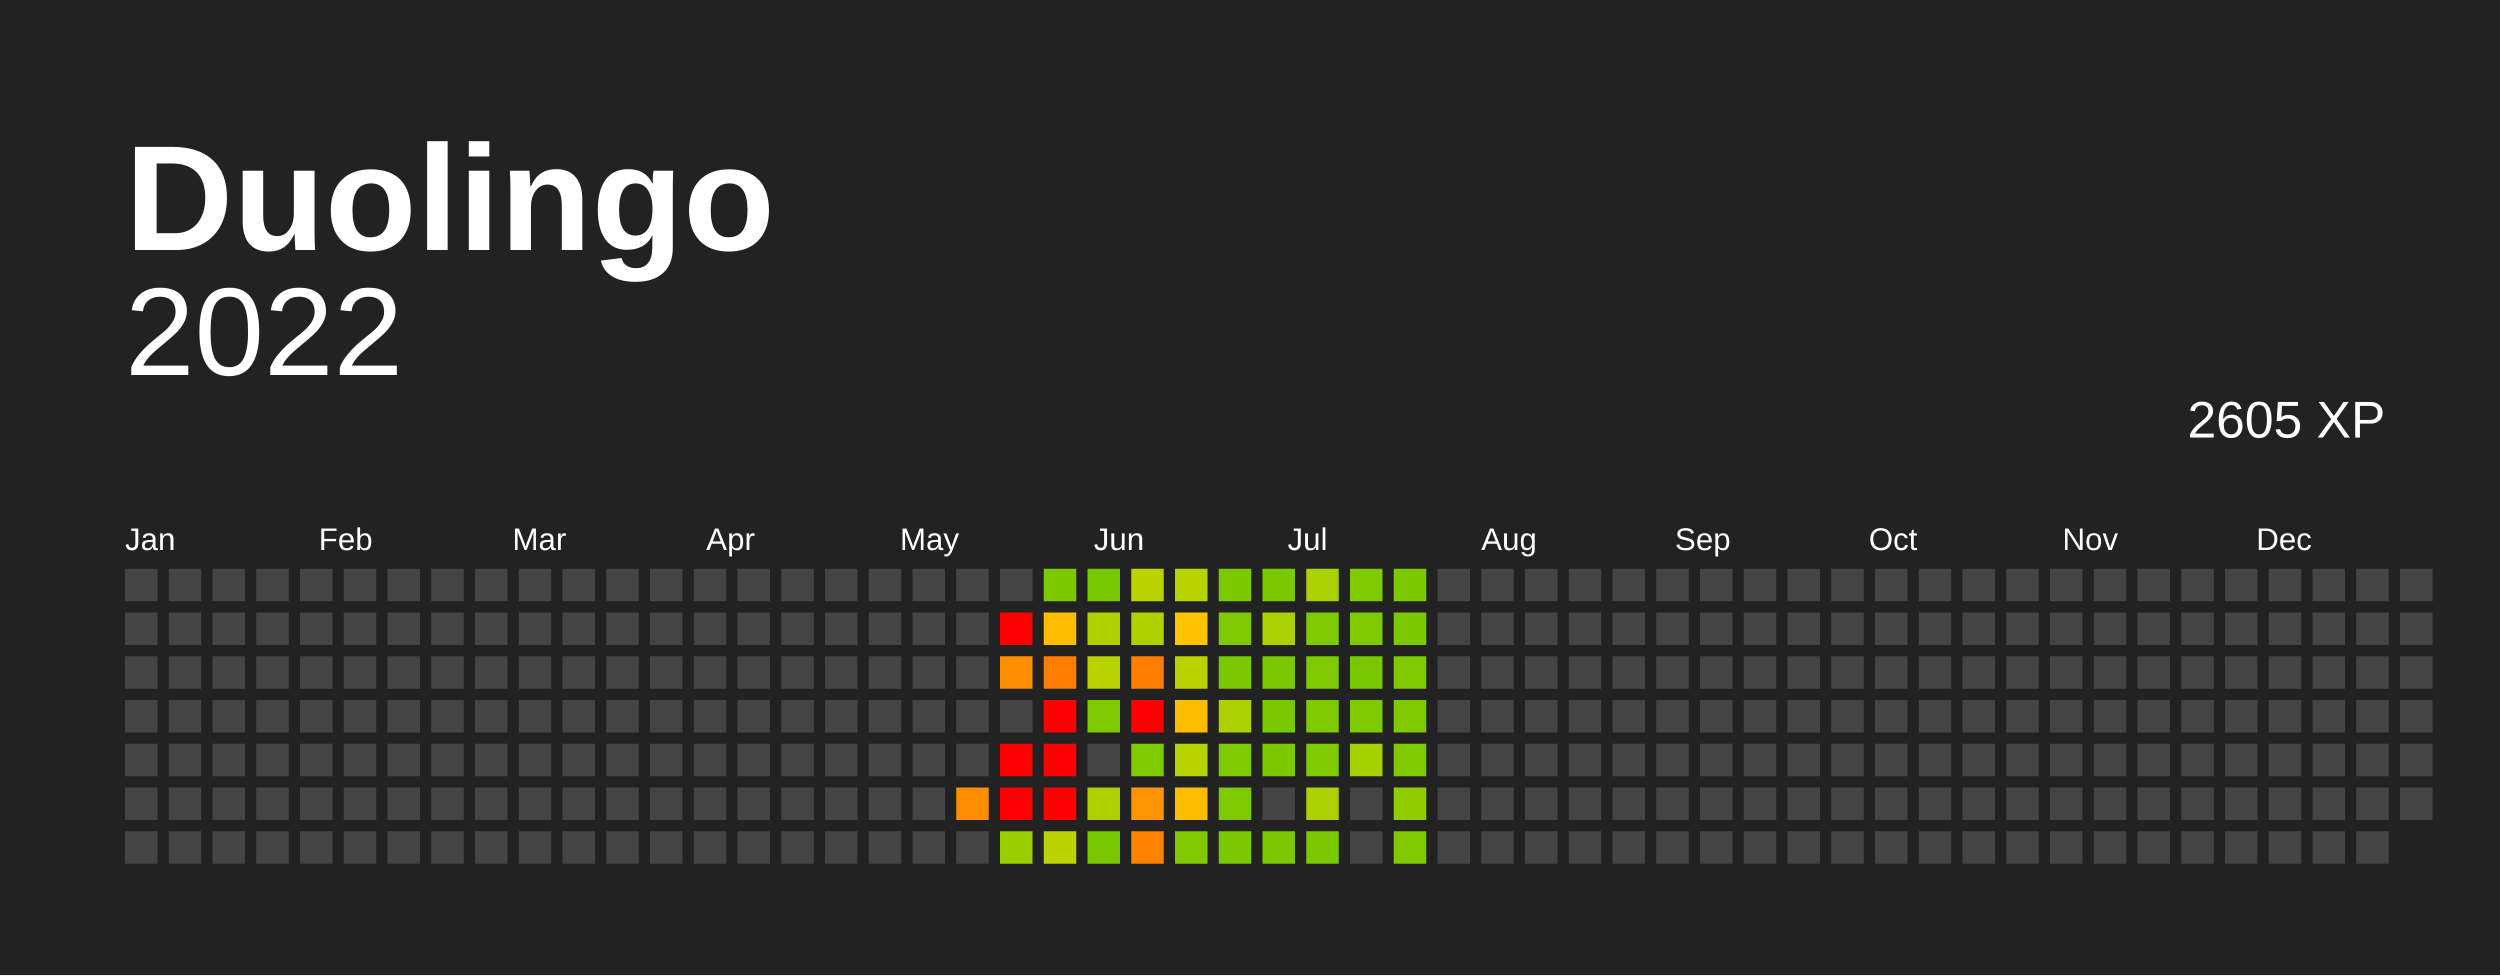
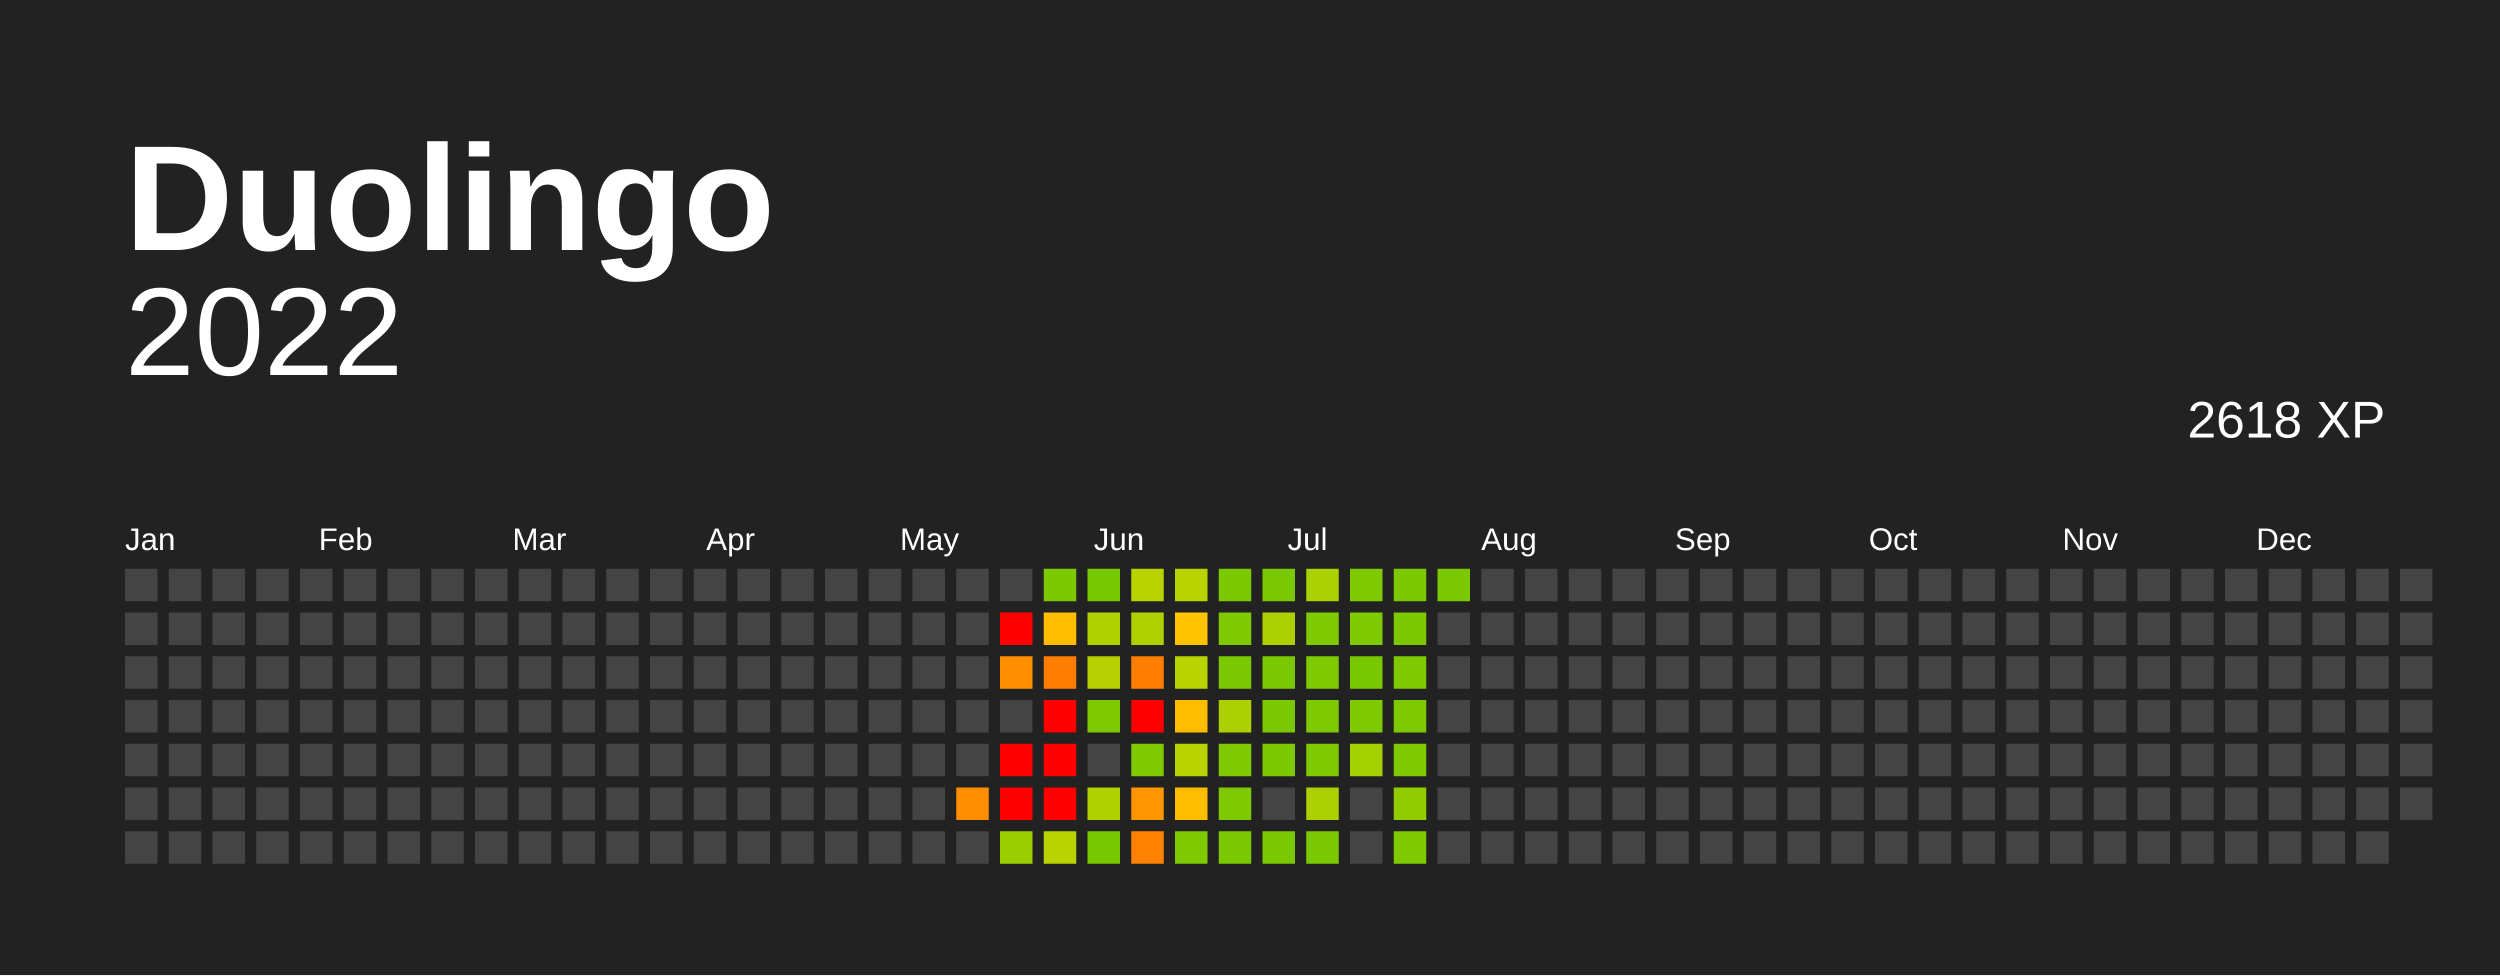
<svg xmlns="http://www.w3.org/2000/svg" baseProfile="full" height="78mm" version="1.1" viewBox="0,0,200,78" width="200mm">
  <defs />
  <rect fill="#222222" height="78" width="200" x="0" y="0" />
  <text fill="#FFFFFF" style="font-size:12px; font-family:Arial; font-weight:bold;" x="10" y="20"> Duolingo</text>
  <text alignment-baseline="hanging" fill="#FFFFFF" style="font-size:10.0px; font-family:Arial;" x="10" y="30">2022</text>
-   <text alignment-baseline="hanging" fill="#FFFFFF" style="font-size:4.125px; font-family:Arial;" x="175" y="35">2605 XP</text>
+   <text alignment-baseline="hanging" fill="#FFFFFF" style="font-size:4.125px; font-family:Arial;" x="175" y="35">2618 XP</text>
  <text fill="#FFFFFF" style="font-size:2.5px; font-family:Arial" x="10.0" y="44">Jan</text>
  <text fill="#FFFFFF" style="font-size:2.5px; font-family:Arial" x="25.5" y="44">Feb</text>
  <text fill="#FFFFFF" style="font-size:2.5px; font-family:Arial" x="41.0" y="44">Mar</text>
  <text fill="#FFFFFF" style="font-size:2.5px; font-family:Arial" x="56.5" y="44">Apr</text>
  <text fill="#FFFFFF" style="font-size:2.5px; font-family:Arial" x="72.0" y="44">May</text>
  <text fill="#FFFFFF" style="font-size:2.5px; font-family:Arial" x="87.5" y="44">Jun</text>
  <text fill="#FFFFFF" style="font-size:2.5px; font-family:Arial" x="103.0" y="44">Jul</text>
  <text fill="#FFFFFF" style="font-size:2.5px; font-family:Arial" x="118.5" y="44">Aug</text>
  <text fill="#FFFFFF" style="font-size:2.5px; font-family:Arial" x="134.0" y="44">Sep</text>
  <text fill="#FFFFFF" style="font-size:2.5px; font-family:Arial" x="149.5" y="44">Oct</text>
  <text fill="#FFFFFF" style="font-size:2.5px; font-family:Arial" x="165.0" y="44">Nov</text>
  <text fill="#FFFFFF" style="font-size:2.5px; font-family:Arial" x="180.5" y="44">Dec</text>
  <rect fill="#444444" height="2.6" width="2.6" x="10.0" y="45.5" />
  <rect fill="#444444" height="2.6" width="2.6" x="10.0" y="49.0" />
  <rect fill="#444444" height="2.6" width="2.6" x="10.0" y="52.5" />
  <rect fill="#444444" height="2.6" width="2.6" x="10.0" y="56.0" />
  <rect fill="#444444" height="2.6" width="2.6" x="10.0" y="59.5" />
  <rect fill="#444444" height="2.6" width="2.6" x="10.0" y="63.0" />
  <rect fill="#444444" height="2.6" width="2.6" x="10.0" y="66.5" />
  <rect fill="#444444" height="2.6" width="2.6" x="13.5" y="45.5" />
  <rect fill="#444444" height="2.6" width="2.6" x="13.5" y="49.0" />
  <rect fill="#444444" height="2.6" width="2.6" x="13.5" y="52.5" />
  <rect fill="#444444" height="2.6" width="2.6" x="13.5" y="56.0" />
  <rect fill="#444444" height="2.6" width="2.6" x="13.5" y="59.5" />
  <rect fill="#444444" height="2.6" width="2.6" x="13.5" y="63.0" />
  <rect fill="#444444" height="2.6" width="2.6" x="13.5" y="66.5" />
  <rect fill="#444444" height="2.6" width="2.6" x="17.0" y="45.5" />
  <rect fill="#444444" height="2.6" width="2.6" x="17.0" y="49.0" />
  <rect fill="#444444" height="2.6" width="2.6" x="17.0" y="52.5" />
  <rect fill="#444444" height="2.6" width="2.6" x="17.0" y="56.0" />
  <rect fill="#444444" height="2.6" width="2.6" x="17.0" y="59.5" />
  <rect fill="#444444" height="2.6" width="2.6" x="17.0" y="63.0" />
  <rect fill="#444444" height="2.6" width="2.6" x="17.0" y="66.5" />
  <rect fill="#444444" height="2.6" width="2.6" x="20.5" y="45.5" />
  <rect fill="#444444" height="2.6" width="2.6" x="20.5" y="49.0" />
  <rect fill="#444444" height="2.6" width="2.6" x="20.5" y="52.5" />
  <rect fill="#444444" height="2.6" width="2.6" x="20.5" y="56.0" />
  <rect fill="#444444" height="2.6" width="2.6" x="20.5" y="59.5" />
  <rect fill="#444444" height="2.6" width="2.6" x="20.5" y="63.0" />
  <rect fill="#444444" height="2.6" width="2.6" x="20.5" y="66.5" />
  <rect fill="#444444" height="2.6" width="2.6" x="24.0" y="45.5" />
  <rect fill="#444444" height="2.6" width="2.6" x="24.0" y="49.0" />
  <rect fill="#444444" height="2.6" width="2.6" x="24.0" y="52.5" />
  <rect fill="#444444" height="2.6" width="2.6" x="24.0" y="56.0" />
  <rect fill="#444444" height="2.6" width="2.6" x="24.0" y="59.5" />
  <rect fill="#444444" height="2.6" width="2.6" x="24.0" y="63.0" />
  <rect fill="#444444" height="2.6" width="2.6" x="24.0" y="66.5" />
  <rect fill="#444444" height="2.6" width="2.6" x="27.5" y="45.5" />
  <rect fill="#444444" height="2.6" width="2.6" x="27.5" y="49.0" />
  <rect fill="#444444" height="2.6" width="2.6" x="27.5" y="52.5" />
  <rect fill="#444444" height="2.6" width="2.6" x="27.5" y="56.0" />
  <rect fill="#444444" height="2.6" width="2.6" x="27.5" y="59.5" />
  <rect fill="#444444" height="2.6" width="2.6" x="27.5" y="63.0" />
  <rect fill="#444444" height="2.6" width="2.6" x="27.5" y="66.5" />
  <rect fill="#444444" height="2.6" width="2.6" x="31.0" y="45.5" />
  <rect fill="#444444" height="2.6" width="2.6" x="31.0" y="49.0" />
  <rect fill="#444444" height="2.6" width="2.6" x="31.0" y="52.5" />
  <rect fill="#444444" height="2.6" width="2.6" x="31.0" y="56.0" />
  <rect fill="#444444" height="2.6" width="2.6" x="31.0" y="59.5" />
  <rect fill="#444444" height="2.6" width="2.6" x="31.0" y="63.0" />
  <rect fill="#444444" height="2.6" width="2.6" x="31.0" y="66.5" />
  <rect fill="#444444" height="2.6" width="2.6" x="34.5" y="45.5" />
  <rect fill="#444444" height="2.6" width="2.6" x="34.5" y="49.0" />
  <rect fill="#444444" height="2.6" width="2.6" x="34.5" y="52.5" />
  <rect fill="#444444" height="2.6" width="2.6" x="34.5" y="56.0" />
  <rect fill="#444444" height="2.6" width="2.6" x="34.5" y="59.5" />
  <rect fill="#444444" height="2.6" width="2.6" x="34.5" y="63.0" />
  <rect fill="#444444" height="2.6" width="2.6" x="34.5" y="66.5" />
  <rect fill="#444444" height="2.6" width="2.6" x="38.0" y="45.5" />
  <rect fill="#444444" height="2.6" width="2.6" x="38.0" y="49.0" />
  <rect fill="#444444" height="2.6" width="2.6" x="38.0" y="52.5" />
  <rect fill="#444444" height="2.6" width="2.6" x="38.0" y="56.0" />
  <rect fill="#444444" height="2.6" width="2.6" x="38.0" y="59.5" />
  <rect fill="#444444" height="2.6" width="2.6" x="38.0" y="63.0" />
  <rect fill="#444444" height="2.6" width="2.6" x="38.0" y="66.5" />
  <rect fill="#444444" height="2.6" width="2.6" x="41.5" y="45.5" />
  <rect fill="#444444" height="2.6" width="2.6" x="41.5" y="49.0" />
  <rect fill="#444444" height="2.6" width="2.6" x="41.5" y="52.5" />
  <rect fill="#444444" height="2.6" width="2.6" x="41.5" y="56.0" />
  <rect fill="#444444" height="2.6" width="2.6" x="41.5" y="59.5" />
  <rect fill="#444444" height="2.6" width="2.6" x="41.5" y="63.0" />
  <rect fill="#444444" height="2.6" width="2.6" x="41.5" y="66.5" />
  <rect fill="#444444" height="2.6" width="2.6" x="45.0" y="45.5" />
  <rect fill="#444444" height="2.6" width="2.6" x="45.0" y="49.0" />
  <rect fill="#444444" height="2.6" width="2.6" x="45.0" y="52.5" />
  <rect fill="#444444" height="2.6" width="2.6" x="45.0" y="56.0" />
  <rect fill="#444444" height="2.6" width="2.6" x="45.0" y="59.5" />
  <rect fill="#444444" height="2.6" width="2.6" x="45.0" y="63.0" />
  <rect fill="#444444" height="2.6" width="2.6" x="45.0" y="66.5" />
  <rect fill="#444444" height="2.6" width="2.6" x="48.5" y="45.5" />
  <rect fill="#444444" height="2.6" width="2.6" x="48.5" y="49.0" />
  <rect fill="#444444" height="2.6" width="2.6" x="48.5" y="52.5" />
  <rect fill="#444444" height="2.6" width="2.6" x="48.5" y="56.0" />
  <rect fill="#444444" height="2.6" width="2.6" x="48.5" y="59.5" />
  <rect fill="#444444" height="2.6" width="2.6" x="48.5" y="63.0" />
  <rect fill="#444444" height="2.6" width="2.6" x="48.5" y="66.5" />
  <rect fill="#444444" height="2.6" width="2.6" x="52.0" y="45.5" />
  <rect fill="#444444" height="2.6" width="2.6" x="52.0" y="49.0" />
  <rect fill="#444444" height="2.6" width="2.6" x="52.0" y="52.5" />
  <rect fill="#444444" height="2.6" width="2.6" x="52.0" y="56.0" />
  <rect fill="#444444" height="2.6" width="2.6" x="52.0" y="59.5" />
  <rect fill="#444444" height="2.6" width="2.6" x="52.0" y="63.0" />
  <rect fill="#444444" height="2.6" width="2.6" x="52.0" y="66.5" />
  <rect fill="#444444" height="2.6" width="2.6" x="55.5" y="45.5" />
  <rect fill="#444444" height="2.6" width="2.6" x="55.5" y="49.0" />
  <rect fill="#444444" height="2.6" width="2.6" x="55.5" y="52.5" />
  <rect fill="#444444" height="2.6" width="2.6" x="55.5" y="56.0" />
  <rect fill="#444444" height="2.6" width="2.6" x="55.5" y="59.5" />
  <rect fill="#444444" height="2.6" width="2.6" x="55.5" y="63.0" />
  <rect fill="#444444" height="2.6" width="2.6" x="55.5" y="66.5" />
  <rect fill="#444444" height="2.6" width="2.6" x="59.0" y="45.5" />
  <rect fill="#444444" height="2.6" width="2.6" x="59.0" y="49.0" />
  <rect fill="#444444" height="2.6" width="2.6" x="59.0" y="52.5" />
  <rect fill="#444444" height="2.6" width="2.6" x="59.0" y="56.0" />
  <rect fill="#444444" height="2.6" width="2.6" x="59.0" y="59.5" />
  <rect fill="#444444" height="2.6" width="2.6" x="59.0" y="63.0" />
  <rect fill="#444444" height="2.6" width="2.6" x="59.0" y="66.5" />
  <rect fill="#444444" height="2.6" width="2.6" x="62.5" y="45.5" />
  <rect fill="#444444" height="2.6" width="2.6" x="62.5" y="49.0" />
  <rect fill="#444444" height="2.6" width="2.6" x="62.5" y="52.5" />
  <rect fill="#444444" height="2.6" width="2.6" x="62.5" y="56.0" />
  <rect fill="#444444" height="2.6" width="2.6" x="62.5" y="59.5" />
  <rect fill="#444444" height="2.6" width="2.6" x="62.5" y="63.0" />
  <rect fill="#444444" height="2.6" width="2.6" x="62.5" y="66.5" />
  <rect fill="#444444" height="2.6" width="2.6" x="66.0" y="45.5" />
  <rect fill="#444444" height="2.6" width="2.6" x="66.0" y="49.0" />
  <rect fill="#444444" height="2.6" width="2.6" x="66.0" y="52.5" />
  <rect fill="#444444" height="2.6" width="2.6" x="66.0" y="56.0" />
  <rect fill="#444444" height="2.6" width="2.6" x="66.0" y="59.5" />
  <rect fill="#444444" height="2.6" width="2.6" x="66.0" y="63.0" />
  <rect fill="#444444" height="2.6" width="2.6" x="66.0" y="66.5" />
  <rect fill="#444444" height="2.6" width="2.6" x="69.5" y="45.5" />
  <rect fill="#444444" height="2.6" width="2.6" x="69.5" y="49.0" />
  <rect fill="#444444" height="2.6" width="2.6" x="69.5" y="52.5" />
  <rect fill="#444444" height="2.6" width="2.6" x="69.5" y="56.0" />
  <rect fill="#444444" height="2.6" width="2.6" x="69.5" y="59.5" />
  <rect fill="#444444" height="2.6" width="2.6" x="69.5" y="63.0" />
  <rect fill="#444444" height="2.6" width="2.6" x="69.5" y="66.5" />
  <rect fill="#444444" height="2.6" width="2.6" x="73.0" y="45.5" />
  <rect fill="#444444" height="2.6" width="2.6" x="73.0" y="49.0" />
  <rect fill="#444444" height="2.6" width="2.6" x="73.0" y="52.5" />
  <rect fill="#444444" height="2.6" width="2.6" x="73.0" y="56.0" />
  <rect fill="#444444" height="2.6" width="2.6" x="73.0" y="59.5" />
  <rect fill="#444444" height="2.6" width="2.6" x="73.0" y="63.0" />
  <rect fill="#444444" height="2.6" width="2.6" x="73.0" y="66.5" />
  <rect fill="#444444" height="2.6" width="2.6" x="76.5" y="45.5" />
  <rect fill="#444444" height="2.6" width="2.6" x="76.5" y="49.0" />
  <rect fill="#444444" height="2.6" width="2.6" x="76.5" y="52.5" />
  <rect fill="#444444" height="2.6" width="2.6" x="76.5" y="56.0" />
  <rect fill="#444444" height="2.6" width="2.6" x="76.5" y="59.5" />
  <rect fill="#ff8d00" height="2.6" width="2.6" x="76.5" y="63.0" />
  <rect fill="#444444" height="2.6" width="2.6" x="76.5" y="66.5" />
  <rect fill="#444444" height="2.6" width="2.6" x="80.0" y="45.5" />
  <rect fill="red" height="2.6" width="2.6" x="80.0" y="49.0" />
  <rect fill="#ff8f00" height="2.6" width="2.6" x="80.0" y="52.5" />
  <rect fill="#444444" height="2.6" width="2.6" x="80.0" y="56.0" />
  <rect fill="red" height="2.6" width="2.6" x="80.0" y="59.5" />
  <rect fill="red" height="2.6" width="2.6" x="80.0" y="63.0" />
  <rect fill="#9bce00" height="2.6" width="2.6" x="80.0" y="66.5" />
  <rect fill="#7cc900" height="2.6" width="2.6" x="83.5" y="45.5" />
  <rect fill="#ffbd00" height="2.6" width="2.6" x="83.5" y="49.0" />
  <rect fill="#ff7e00" height="2.6" width="2.6" x="83.5" y="52.5" />
  <rect fill="red" height="2.6" width="2.6" x="83.5" y="56.0" />
  <rect fill="red" height="2.6" width="2.6" x="83.5" y="59.5" />
  <rect fill="red" height="2.6" width="2.6" x="83.5" y="63.0" />
  <rect fill="#b9d300" height="2.6" width="2.6" x="83.5" y="66.5" />
  <rect fill="#78c800" height="2.6" width="2.6" x="87.0" y="45.5" />
  <rect fill="#afd100" height="2.6" width="2.6" x="87.0" y="49.0" />
  <rect fill="#b5d200" height="2.6" width="2.6" x="87.0" y="52.5" />
  <rect fill="#7ec900" height="2.6" width="2.6" x="87.0" y="56.0" />
  <rect fill="#444444" height="2.6" width="2.6" x="87.0" y="59.5" />
  <rect fill="#afd100" height="2.6" width="2.6" x="87.0" y="63.0" />
  <rect fill="#78c800" height="2.6" width="2.6" x="87.0" y="66.5" />
  <rect fill="#b9d300" height="2.6" width="2.6" x="90.5" y="45.5" />
  <rect fill="#afd100" height="2.6" width="2.6" x="90.5" y="49.0" />
  <rect fill="#ff7e00" height="2.6" width="2.6" x="90.5" y="52.5" />
  <rect fill="red" height="2.6" width="2.6" x="90.5" y="56.0" />
  <rect fill="#7ec900" height="2.6" width="2.6" x="90.5" y="59.5" />
  <rect fill="#ff9500" height="2.6" width="2.6" x="90.5" y="63.0" />
  <rect fill="#ff8100" height="2.6" width="2.6" x="90.5" y="66.5" />
  <rect fill="#b9d300" height="2.6" width="2.6" x="94.0" y="45.5" />
  <rect fill="#ffc300" height="2.6" width="2.6" x="94.0" y="49.0" />
  <rect fill="#b7d300" height="2.6" width="2.6" x="94.0" y="52.5" />
  <rect fill="#ffbd00" height="2.6" width="2.6" x="94.0" y="56.0" />
  <rect fill="#b7d300" height="2.6" width="2.6" x="94.0" y="59.5" />
  <rect fill="#ffbd00" height="2.6" width="2.6" x="94.0" y="63.0" />
  <rect fill="#7ec900" height="2.6" width="2.6" x="94.0" y="66.5" />
  <rect fill="#7cc900" height="2.6" width="2.6" x="97.5" y="45.5" />
  <rect fill="#7ec900" height="2.6" width="2.6" x="97.5" y="49.0" />
  <rect fill="#7ac800" height="2.6" width="2.6" x="97.5" y="52.5" />
  <rect fill="#add100" height="2.6" width="2.6" x="97.5" y="56.0" />
  <rect fill="#7ec900" height="2.6" width="2.6" x="97.5" y="59.5" />
  <rect fill="#7ec900" height="2.6" width="2.6" x="97.5" y="63.0" />
  <rect fill="#7ac800" height="2.6" width="2.6" x="97.5" y="66.5" />
  <rect fill="#7ac800" height="2.6" width="2.6" x="101.0" y="45.5" />
  <rect fill="#add100" height="2.6" width="2.6" x="101.0" y="49.0" />
  <rect fill="#7ac800" height="2.6" width="2.6" x="101.0" y="52.5" />
  <rect fill="#7ac800" height="2.6" width="2.6" x="101.0" y="56.0" />
  <rect fill="#7cc900" height="2.6" width="2.6" x="101.0" y="59.5" />
  <rect fill="#444444" height="2.6" width="2.6" x="101.0" y="63.0" />
  <rect fill="#7ac800" height="2.6" width="2.6" x="101.0" y="66.5" />
  <rect fill="#abd100" height="2.6" width="2.6" x="104.5" y="45.5" />
  <rect fill="#7ec900" height="2.6" width="2.6" x="104.5" y="49.0" />
  <rect fill="#7ec900" height="2.6" width="2.6" x="104.5" y="52.5" />
  <rect fill="#7ec900" height="2.6" width="2.6" x="104.5" y="56.0" />
  <rect fill="#7ec900" height="2.6" width="2.6" x="104.5" y="59.5" />
  <rect fill="#add100" height="2.6" width="2.6" x="104.5" y="63.0" />
  <rect fill="#7ac800" height="2.6" width="2.6" x="104.5" y="66.5" />
  <rect fill="#7ec900" height="2.6" width="2.6" x="108.0" y="45.5" />
  <rect fill="#7ec900" height="2.6" width="2.6" x="108.0" y="49.0" />
  <rect fill="#78c800" height="2.6" width="2.6" x="108.0" y="52.5" />
  <rect fill="#7ec900" height="2.6" width="2.6" x="108.0" y="56.0" />
  <rect fill="#a5d000" height="2.6" width="2.6" x="108.0" y="59.5" />
  <rect fill="#444444" height="2.6" width="2.6" x="108.0" y="63.0" />
  <rect fill="#444444" height="2.6" width="2.6" x="108.0" y="66.5" />
  <rect fill="#7cc900" height="2.6" width="2.6" x="111.5" y="45.5" />
  <rect fill="#7cc900" height="2.6" width="2.6" x="111.5" y="49.0" />
  <rect fill="#7ec900" height="2.6" width="2.6" x="111.5" y="52.5" />
  <rect fill="#7ec900" height="2.6" width="2.6" x="111.5" y="56.0" />
  <rect fill="#7ec900" height="2.6" width="2.6" x="111.5" y="59.5" />
  <rect fill="#91cc00" height="2.6" width="2.6" x="111.5" y="63.0" />
  <rect fill="#7ec900" height="2.6" width="2.6" x="111.5" y="66.5" />
-   <rect fill="#444444" height="2.6" width="2.6" x="115.0" y="45.5" />
+   <rect fill="#7ac800" height="2.6" width="2.6" x="115.0" y="45.5" />
  <rect fill="#444444" height="2.6" width="2.6" x="115.0" y="49.0" />
  <rect fill="#444444" height="2.6" width="2.6" x="115.0" y="52.5" />
  <rect fill="#444444" height="2.6" width="2.6" x="115.0" y="56.0" />
  <rect fill="#444444" height="2.6" width="2.6" x="115.0" y="59.5" />
  <rect fill="#444444" height="2.6" width="2.6" x="115.0" y="63.0" />
  <rect fill="#444444" height="2.6" width="2.6" x="115.0" y="66.5" />
  <rect fill="#444444" height="2.6" width="2.6" x="118.5" y="45.5" />
  <rect fill="#444444" height="2.6" width="2.6" x="118.5" y="49.0" />
  <rect fill="#444444" height="2.6" width="2.6" x="118.5" y="52.5" />
  <rect fill="#444444" height="2.6" width="2.6" x="118.5" y="56.0" />
  <rect fill="#444444" height="2.6" width="2.6" x="118.5" y="59.5" />
  <rect fill="#444444" height="2.6" width="2.6" x="118.5" y="63.0" />
  <rect fill="#444444" height="2.6" width="2.6" x="118.5" y="66.5" />
  <rect fill="#444444" height="2.6" width="2.6" x="122.0" y="45.5" />
  <rect fill="#444444" height="2.6" width="2.6" x="122.0" y="49.0" />
  <rect fill="#444444" height="2.6" width="2.6" x="122.0" y="52.5" />
  <rect fill="#444444" height="2.6" width="2.6" x="122.0" y="56.0" />
  <rect fill="#444444" height="2.6" width="2.6" x="122.0" y="59.5" />
  <rect fill="#444444" height="2.6" width="2.6" x="122.0" y="63.0" />
  <rect fill="#444444" height="2.6" width="2.6" x="122.0" y="66.5" />
  <rect fill="#444444" height="2.6" width="2.6" x="125.5" y="45.5" />
  <rect fill="#444444" height="2.6" width="2.6" x="125.5" y="49.0" />
  <rect fill="#444444" height="2.6" width="2.6" x="125.5" y="52.5" />
  <rect fill="#444444" height="2.6" width="2.6" x="125.5" y="56.0" />
  <rect fill="#444444" height="2.6" width="2.6" x="125.5" y="59.5" />
  <rect fill="#444444" height="2.6" width="2.6" x="125.5" y="63.0" />
  <rect fill="#444444" height="2.6" width="2.6" x="125.5" y="66.5" />
  <rect fill="#444444" height="2.6" width="2.6" x="129.0" y="45.5" />
  <rect fill="#444444" height="2.6" width="2.6" x="129.0" y="49.0" />
  <rect fill="#444444" height="2.6" width="2.6" x="129.0" y="52.5" />
  <rect fill="#444444" height="2.6" width="2.6" x="129.0" y="56.0" />
  <rect fill="#444444" height="2.6" width="2.6" x="129.0" y="59.5" />
  <rect fill="#444444" height="2.6" width="2.6" x="129.0" y="63.0" />
  <rect fill="#444444" height="2.6" width="2.6" x="129.0" y="66.5" />
  <rect fill="#444444" height="2.6" width="2.6" x="132.5" y="45.5" />
  <rect fill="#444444" height="2.6" width="2.6" x="132.5" y="49.0" />
  <rect fill="#444444" height="2.6" width="2.6" x="132.5" y="52.5" />
  <rect fill="#444444" height="2.6" width="2.6" x="132.5" y="56.0" />
  <rect fill="#444444" height="2.6" width="2.6" x="132.5" y="59.5" />
  <rect fill="#444444" height="2.6" width="2.6" x="132.5" y="63.0" />
  <rect fill="#444444" height="2.6" width="2.6" x="132.5" y="66.5" />
  <rect fill="#444444" height="2.6" width="2.6" x="136.0" y="45.5" />
  <rect fill="#444444" height="2.6" width="2.6" x="136.0" y="49.0" />
  <rect fill="#444444" height="2.6" width="2.6" x="136.0" y="52.5" />
  <rect fill="#444444" height="2.6" width="2.6" x="136.0" y="56.0" />
  <rect fill="#444444" height="2.6" width="2.6" x="136.0" y="59.5" />
  <rect fill="#444444" height="2.6" width="2.6" x="136.0" y="63.0" />
  <rect fill="#444444" height="2.6" width="2.6" x="136.0" y="66.5" />
  <rect fill="#444444" height="2.6" width="2.6" x="139.5" y="45.5" />
  <rect fill="#444444" height="2.6" width="2.6" x="139.5" y="49.0" />
  <rect fill="#444444" height="2.6" width="2.6" x="139.5" y="52.5" />
  <rect fill="#444444" height="2.6" width="2.6" x="139.5" y="56.0" />
  <rect fill="#444444" height="2.6" width="2.6" x="139.5" y="59.5" />
  <rect fill="#444444" height="2.6" width="2.6" x="139.5" y="63.0" />
  <rect fill="#444444" height="2.6" width="2.6" x="139.5" y="66.5" />
  <rect fill="#444444" height="2.6" width="2.6" x="143.0" y="45.5" />
  <rect fill="#444444" height="2.6" width="2.6" x="143.0" y="49.0" />
  <rect fill="#444444" height="2.6" width="2.6" x="143.0" y="52.5" />
  <rect fill="#444444" height="2.6" width="2.6" x="143.0" y="56.0" />
  <rect fill="#444444" height="2.6" width="2.6" x="143.0" y="59.5" />
  <rect fill="#444444" height="2.6" width="2.6" x="143.0" y="63.0" />
  <rect fill="#444444" height="2.6" width="2.6" x="143.0" y="66.5" />
  <rect fill="#444444" height="2.6" width="2.6" x="146.5" y="45.5" />
  <rect fill="#444444" height="2.6" width="2.6" x="146.5" y="49.0" />
  <rect fill="#444444" height="2.6" width="2.6" x="146.5" y="52.5" />
  <rect fill="#444444" height="2.6" width="2.6" x="146.5" y="56.0" />
  <rect fill="#444444" height="2.6" width="2.6" x="146.5" y="59.5" />
  <rect fill="#444444" height="2.6" width="2.6" x="146.5" y="63.0" />
  <rect fill="#444444" height="2.6" width="2.6" x="146.5" y="66.5" />
  <rect fill="#444444" height="2.6" width="2.6" x="150.0" y="45.5" />
  <rect fill="#444444" height="2.6" width="2.6" x="150.0" y="49.0" />
  <rect fill="#444444" height="2.6" width="2.6" x="150.0" y="52.5" />
  <rect fill="#444444" height="2.6" width="2.6" x="150.0" y="56.0" />
  <rect fill="#444444" height="2.6" width="2.6" x="150.0" y="59.5" />
  <rect fill="#444444" height="2.6" width="2.6" x="150.0" y="63.0" />
  <rect fill="#444444" height="2.6" width="2.6" x="150.0" y="66.5" />
  <rect fill="#444444" height="2.6" width="2.6" x="153.5" y="45.5" />
  <rect fill="#444444" height="2.6" width="2.6" x="153.5" y="49.0" />
  <rect fill="#444444" height="2.6" width="2.6" x="153.5" y="52.5" />
  <rect fill="#444444" height="2.6" width="2.6" x="153.5" y="56.0" />
  <rect fill="#444444" height="2.6" width="2.6" x="153.5" y="59.5" />
  <rect fill="#444444" height="2.6" width="2.6" x="153.5" y="63.0" />
  <rect fill="#444444" height="2.6" width="2.6" x="153.5" y="66.5" />
  <rect fill="#444444" height="2.6" width="2.6" x="157.0" y="45.5" />
  <rect fill="#444444" height="2.6" width="2.6" x="157.0" y="49.0" />
  <rect fill="#444444" height="2.6" width="2.6" x="157.0" y="52.5" />
  <rect fill="#444444" height="2.6" width="2.6" x="157.0" y="56.0" />
  <rect fill="#444444" height="2.6" width="2.6" x="157.0" y="59.5" />
  <rect fill="#444444" height="2.6" width="2.6" x="157.0" y="63.0" />
  <rect fill="#444444" height="2.6" width="2.6" x="157.0" y="66.5" />
  <rect fill="#444444" height="2.6" width="2.6" x="160.5" y="45.5" />
  <rect fill="#444444" height="2.6" width="2.6" x="160.5" y="49.0" />
  <rect fill="#444444" height="2.6" width="2.6" x="160.5" y="52.5" />
  <rect fill="#444444" height="2.6" width="2.6" x="160.5" y="56.0" />
  <rect fill="#444444" height="2.6" width="2.6" x="160.5" y="59.5" />
  <rect fill="#444444" height="2.6" width="2.6" x="160.5" y="63.0" />
  <rect fill="#444444" height="2.6" width="2.6" x="160.5" y="66.5" />
  <rect fill="#444444" height="2.6" width="2.6" x="164.0" y="45.5" />
  <rect fill="#444444" height="2.6" width="2.6" x="164.0" y="49.0" />
  <rect fill="#444444" height="2.6" width="2.6" x="164.0" y="52.5" />
  <rect fill="#444444" height="2.6" width="2.6" x="164.0" y="56.0" />
  <rect fill="#444444" height="2.6" width="2.6" x="164.0" y="59.5" />
  <rect fill="#444444" height="2.6" width="2.6" x="164.0" y="63.0" />
  <rect fill="#444444" height="2.6" width="2.6" x="164.0" y="66.5" />
  <rect fill="#444444" height="2.6" width="2.6" x="167.5" y="45.5" />
  <rect fill="#444444" height="2.6" width="2.6" x="167.5" y="49.0" />
  <rect fill="#444444" height="2.6" width="2.6" x="167.5" y="52.5" />
  <rect fill="#444444" height="2.6" width="2.6" x="167.5" y="56.0" />
  <rect fill="#444444" height="2.6" width="2.6" x="167.5" y="59.5" />
  <rect fill="#444444" height="2.6" width="2.6" x="167.5" y="63.0" />
  <rect fill="#444444" height="2.6" width="2.6" x="167.5" y="66.5" />
  <rect fill="#444444" height="2.6" width="2.6" x="171.0" y="45.5" />
  <rect fill="#444444" height="2.6" width="2.6" x="171.0" y="49.0" />
  <rect fill="#444444" height="2.6" width="2.6" x="171.0" y="52.5" />
  <rect fill="#444444" height="2.6" width="2.6" x="171.0" y="56.0" />
  <rect fill="#444444" height="2.6" width="2.6" x="171.0" y="59.5" />
  <rect fill="#444444" height="2.6" width="2.6" x="171.0" y="63.0" />
  <rect fill="#444444" height="2.6" width="2.6" x="171.0" y="66.5" />
  <rect fill="#444444" height="2.6" width="2.6" x="174.5" y="45.5" />
  <rect fill="#444444" height="2.6" width="2.6" x="174.5" y="49.0" />
  <rect fill="#444444" height="2.6" width="2.6" x="174.5" y="52.5" />
  <rect fill="#444444" height="2.6" width="2.6" x="174.5" y="56.0" />
  <rect fill="#444444" height="2.6" width="2.6" x="174.5" y="59.5" />
  <rect fill="#444444" height="2.6" width="2.6" x="174.5" y="63.0" />
  <rect fill="#444444" height="2.6" width="2.6" x="174.5" y="66.5" />
  <rect fill="#444444" height="2.6" width="2.6" x="178.0" y="45.5" />
  <rect fill="#444444" height="2.6" width="2.6" x="178.0" y="49.0" />
  <rect fill="#444444" height="2.6" width="2.6" x="178.0" y="52.5" />
  <rect fill="#444444" height="2.6" width="2.6" x="178.0" y="56.0" />
  <rect fill="#444444" height="2.6" width="2.6" x="178.0" y="59.5" />
  <rect fill="#444444" height="2.6" width="2.6" x="178.0" y="63.0" />
  <rect fill="#444444" height="2.6" width="2.6" x="178.0" y="66.5" />
  <rect fill="#444444" height="2.6" width="2.6" x="181.5" y="45.5" />
  <rect fill="#444444" height="2.6" width="2.6" x="181.5" y="49.0" />
  <rect fill="#444444" height="2.6" width="2.6" x="181.5" y="52.5" />
  <rect fill="#444444" height="2.6" width="2.6" x="181.5" y="56.0" />
  <rect fill="#444444" height="2.6" width="2.6" x="181.5" y="59.5" />
  <rect fill="#444444" height="2.6" width="2.6" x="181.5" y="63.0" />
  <rect fill="#444444" height="2.6" width="2.6" x="181.5" y="66.5" />
  <rect fill="#444444" height="2.6" width="2.6" x="185.0" y="45.5" />
  <rect fill="#444444" height="2.6" width="2.6" x="185.0" y="49.0" />
  <rect fill="#444444" height="2.6" width="2.6" x="185.0" y="52.5" />
  <rect fill="#444444" height="2.6" width="2.6" x="185.0" y="56.0" />
  <rect fill="#444444" height="2.6" width="2.6" x="185.0" y="59.5" />
  <rect fill="#444444" height="2.6" width="2.6" x="185.0" y="63.0" />
  <rect fill="#444444" height="2.6" width="2.6" x="185.0" y="66.5" />
  <rect fill="#444444" height="2.6" width="2.6" x="188.5" y="45.5" />
  <rect fill="#444444" height="2.6" width="2.6" x="188.5" y="49.0" />
  <rect fill="#444444" height="2.6" width="2.6" x="188.5" y="52.5" />
  <rect fill="#444444" height="2.6" width="2.6" x="188.5" y="56.0" />
  <rect fill="#444444" height="2.6" width="2.6" x="188.5" y="59.5" />
  <rect fill="#444444" height="2.6" width="2.6" x="188.5" y="63.0" />
  <rect fill="#444444" height="2.6" width="2.6" x="188.5" y="66.5" />
  <rect fill="#444444" height="2.6" width="2.6" x="192.0" y="45.5" />
  <rect fill="#444444" height="2.6" width="2.6" x="192.0" y="49.0" />
  <rect fill="#444444" height="2.6" width="2.6" x="192.0" y="52.5" />
  <rect fill="#444444" height="2.6" width="2.6" x="192.0" y="56.0" />
  <rect fill="#444444" height="2.6" width="2.6" x="192.0" y="59.5" />
  <rect fill="#444444" height="2.6" width="2.6" x="192.0" y="63.0" />
</svg>
